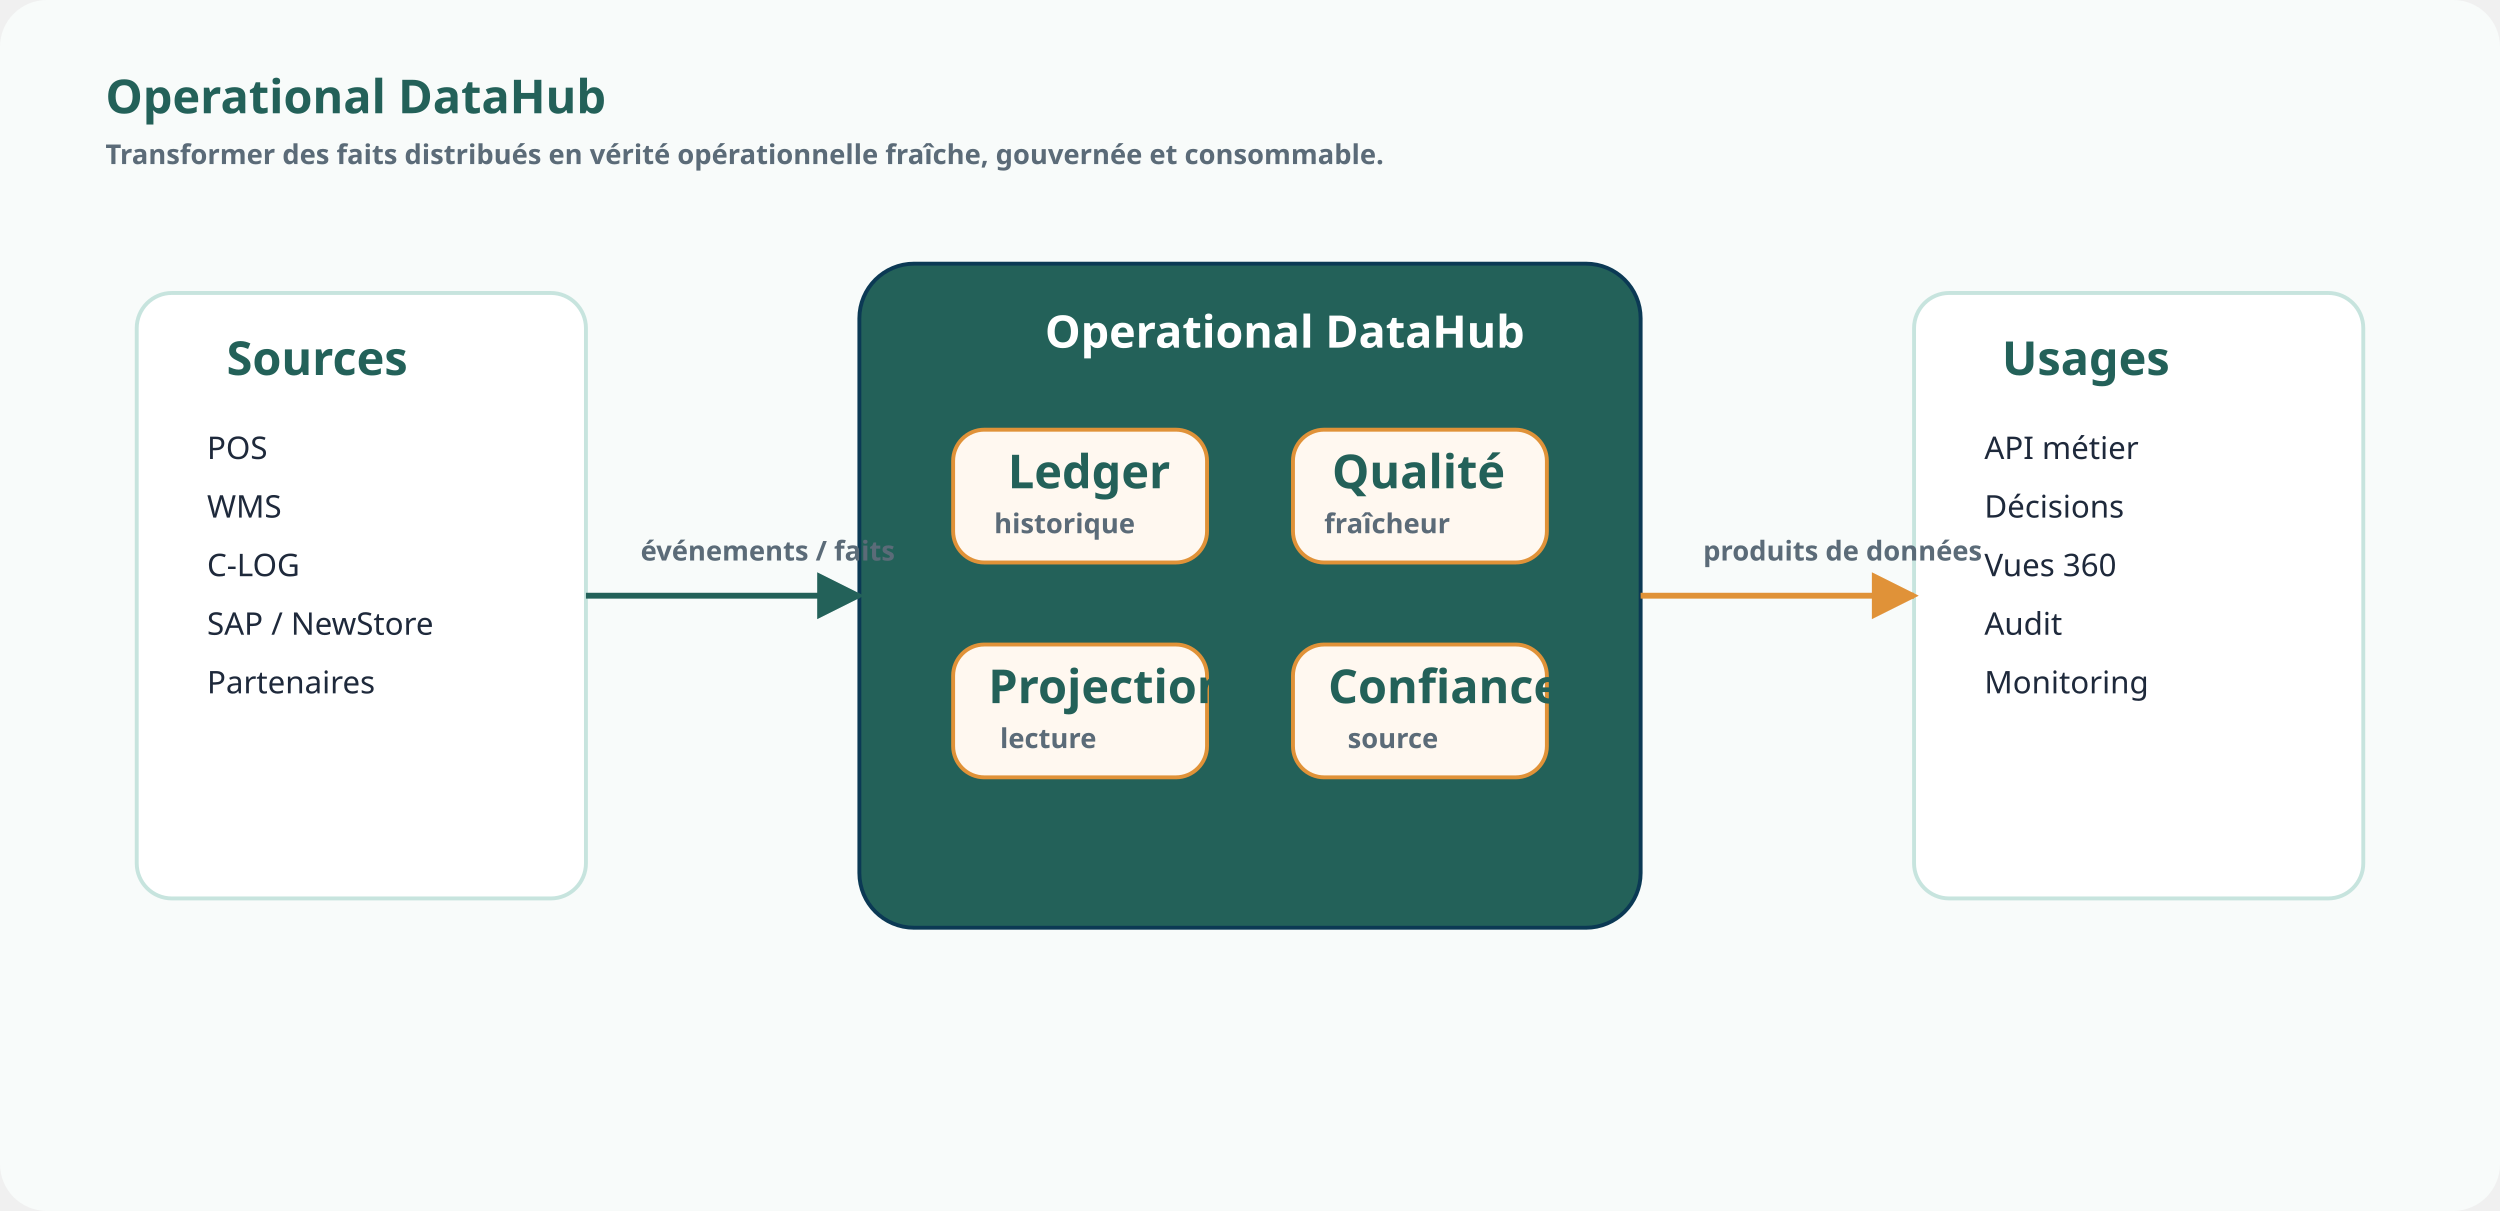
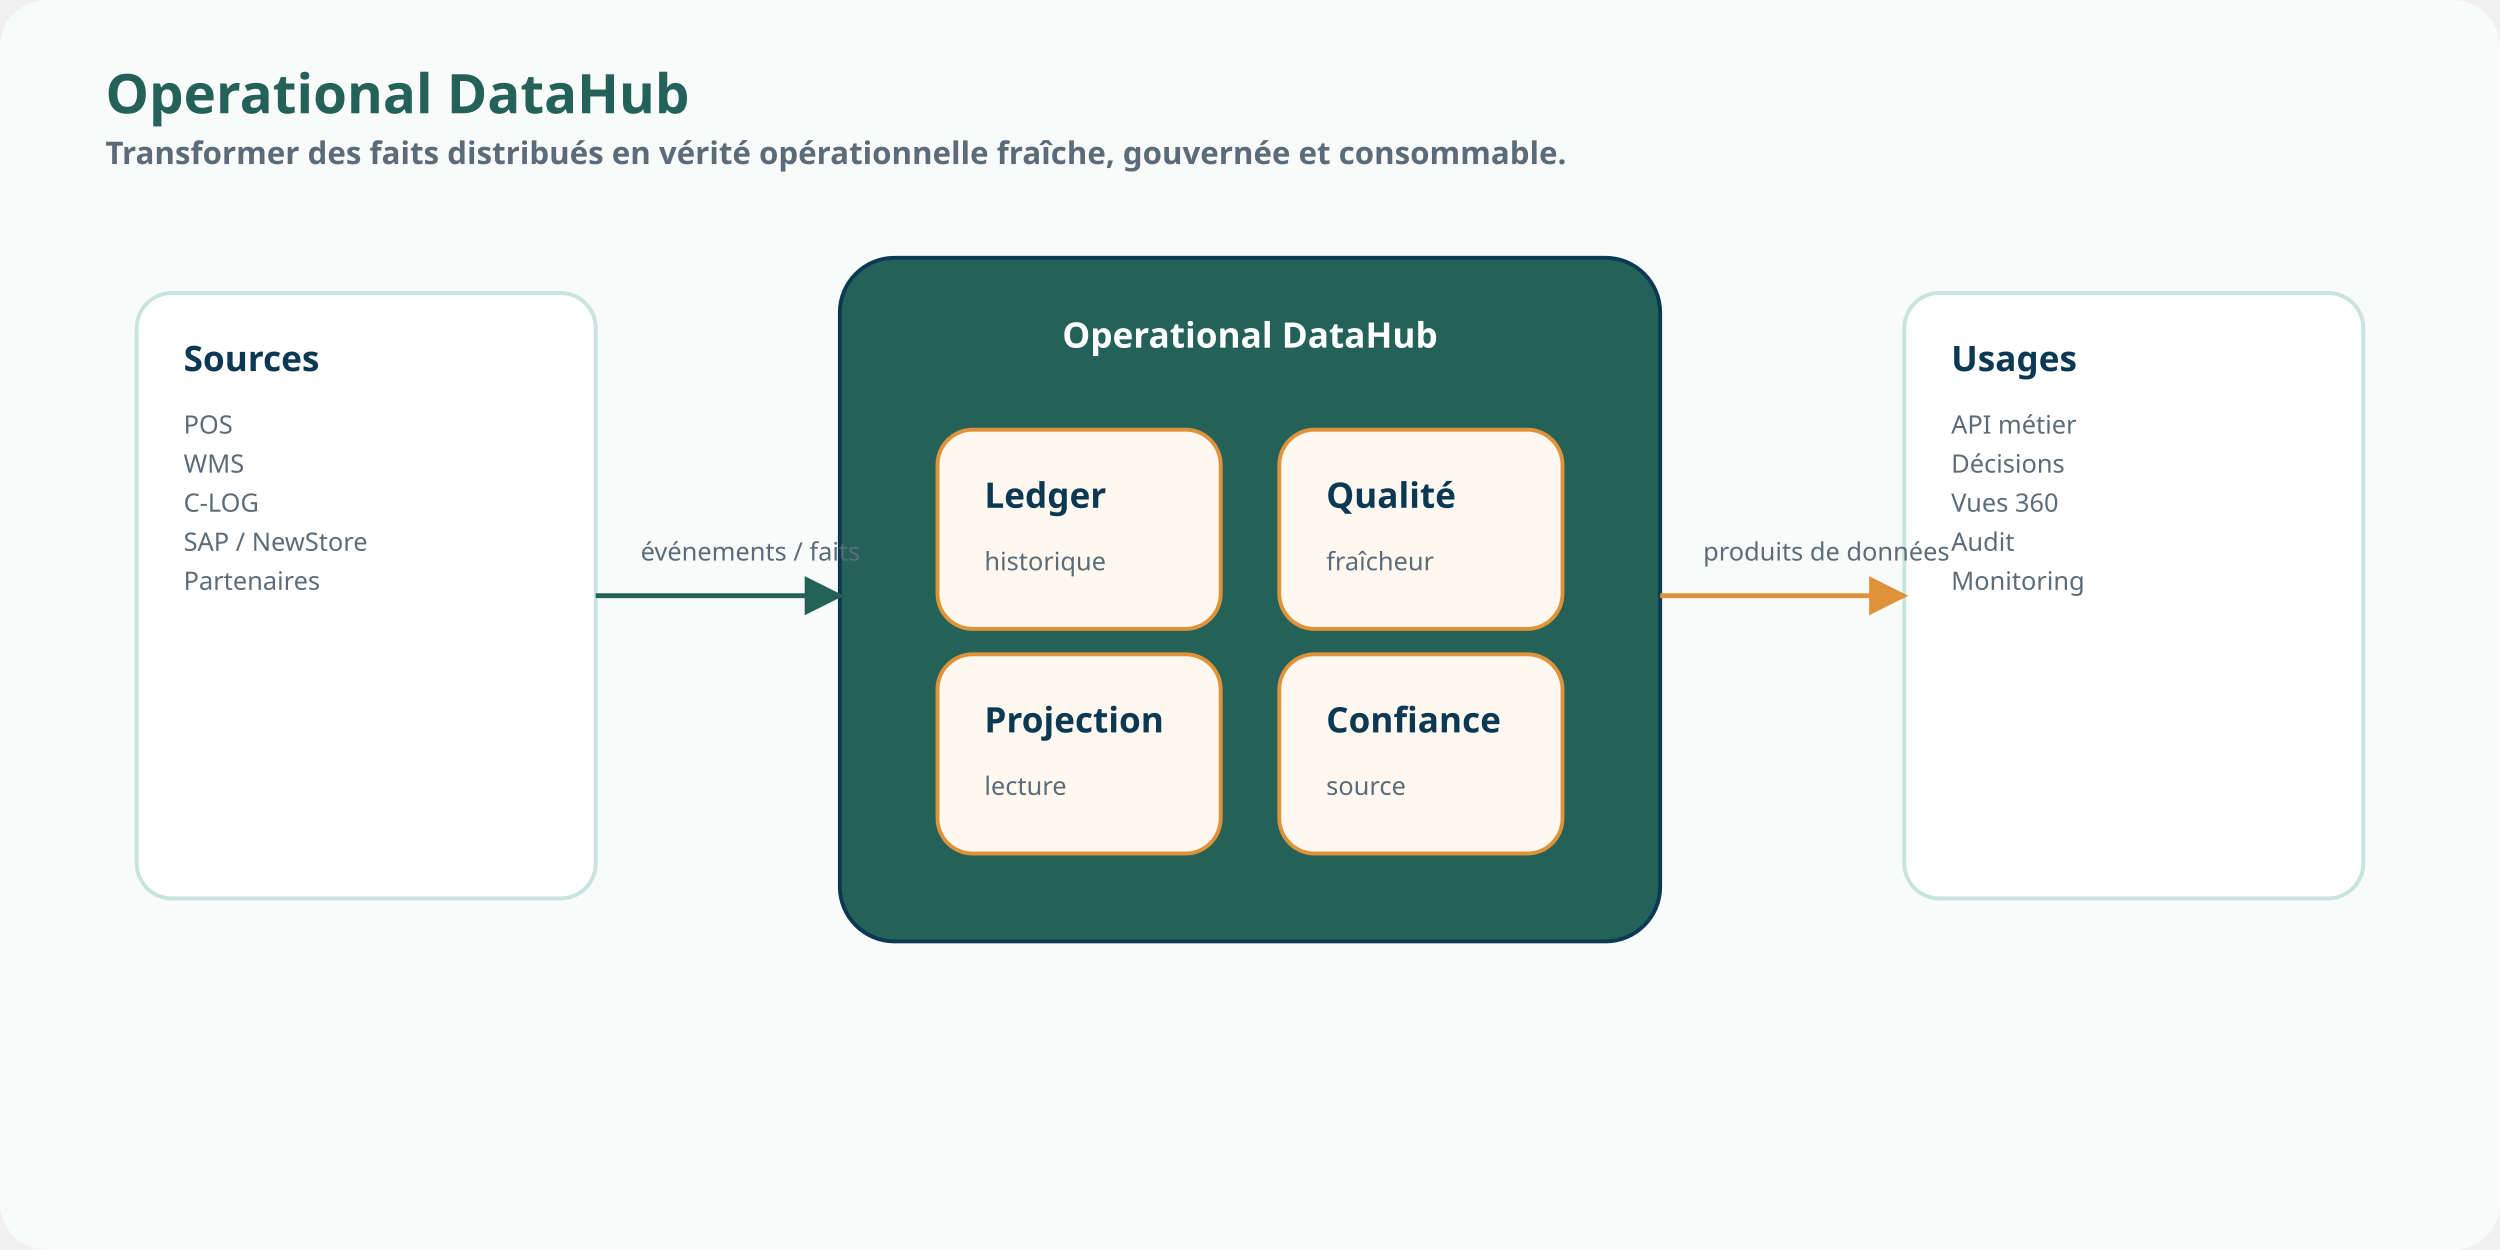
- <svg xmlns="http://www.w3.org/2000/svg" width="1280" height="620" viewBox="0 0 1280 620" role="img">
+ <svg xmlns="http://www.w3.org/2000/svg" width="1280" height="640" viewBox="0 0 1280 640" preserveAspectRatio="xMidYMid meet" role="img" aria-labelledby="title desc">
  <defs>
-     <style>.bg{fill:#f8fbfa}.box{fill:#fff;stroke:#c7e4de;stroke-width:2}.core{fill:#236159;stroke:#0b3954;stroke-width:2}.accent{fill:#fff8f0;stroke:#e09238;stroke-width:2}.h{font:700 24px Aptos,Calibri,sans-serif;fill:#236159}.hw{font:700 23px Aptos,Calibri,sans-serif;fill:#fff}.t{font:500 16px Aptos,Calibri,sans-serif;fill:#1e293b}.tw{font:500 15px Aptos,Calibri,sans-serif;fill:#eaf4f2}.s{font:600 14px Aptos,Calibri,sans-serif;fill:#5b6b78}.a{stroke:#236159;stroke-width:3;fill:none;marker-end:url(#m)}.aa{stroke:#e09238;stroke-width:3;fill:none;marker-end:url(#ma)}</style>
-     <marker id="m" viewBox="0 0 10 10" refX="9" refY="5" markerWidth="8" markerHeight="8" orient="auto">
-       <path d="M0,0 L10,5 L0,10z" fill="#236159" />
+     <style>
+       .bg{fill:#f8fbfa}.panel{fill:#fff;stroke:#c7e4de;stroke-width:2}.panelSoft{fill:#eaf4f2;stroke:#236159;stroke-width:2}.accent{fill:#fff8f0;stroke:#e09238;stroke-width:2}.amber{fill:#fff8f0;stroke:#e09238;stroke-width:2}.green{fill:#eaf4f2;stroke:#236159;stroke-width:2}.blue{fill:#edf6fb;stroke:#7fb2d4;stroke-width:2}.purple{fill:#f4f0fb;stroke:#a98bd3;stroke-width:2}.grey{fill:#f4f6f8;stroke:#cbd5e1;stroke-width:2}.red{fill:#fff0ef;stroke:#d98b7d;stroke-width:2}.core{fill:#236159;stroke:#0b3954;stroke-width:2}.dark{fill:#0b3954;stroke:#052437;stroke-width:2}.title{font:700 28px Aptos,Calibri,Segoe UI,sans-serif;fill:#236159}.subtitle{font:600 16px Aptos,Calibri,Segoe UI,sans-serif;fill:#5b6b78}.h{font:700 18px Aptos,Calibri,Segoe UI,sans-serif;fill:#0b3954}.hWhite{font:700 18px Aptos,Calibri,Segoe UI,sans-serif;fill:#fff}.txt{font:500 15px Aptos,Calibri,Segoe UI,sans-serif;fill:#1e293b}.small{font:500 13px Aptos,Calibri,Segoe UI,sans-serif;fill:#5b6b78}.smallWhite{font:500 13px Aptos,Calibri,Segoe UI,sans-serif;fill:#eaf4f2}.pill{fill:#eaf4f2;stroke:#c7e4de;stroke-width:1.5}.pillAccent{fill:#fff8f0;stroke:#e09238;stroke-width:1.5}.pillText{font:700 12px Aptos,Calibri,Segoe UI,sans-serif;fill:#0b3954}.pillAccentText{font:700 12px Aptos,Calibri,Segoe UI,sans-serif;fill:#8a4f0f}.arrow{stroke:#236159;stroke-width:2.5;fill:none;marker-end:url(#arrow)}.arrowAccent{stroke:#e09238;stroke-width:2.5;fill:none;marker-end:url(#arrowAccent)}.arrowSoft{stroke:#8aa7a1;stroke-width:2;fill:none;stroke-dasharray:6 6;marker-end:url(#arrow)}.dash{stroke-dasharray:6 6}.label{font:700 12px Aptos,Calibri,Segoe UI,sans-serif;fill:#236159}.labelAccent{font:700 12px Aptos,Calibri,Segoe UI,sans-serif;fill:#8a4f0f}.num{font:800 20px Aptos,Calibri,Segoe UI,sans-serif;fill:#e09238}
+     </style>
+     <marker id="arrow" viewBox="0 0 10 10" refX="9" refY="5" markerWidth="8" markerHeight="8" orient="auto-start-reverse">
+       <path d="M0,0 L10,5 L0,10 z" fill="#236159" />
    </marker>
-     <marker id="ma" viewBox="0 0 10 10" refX="9" refY="5" markerWidth="8" markerHeight="8" orient="auto">
-       <path d="M0,0 L10,5 L0,10z" fill="#e09238" />
+     <marker id="arrowAccent" viewBox="0 0 10 10" refX="9" refY="5" markerWidth="8" markerHeight="8" orient="auto-start-reverse">
+       <path d="M0,0 L10,5 L0,10 z" fill="#e09238" />
    </marker>
  </defs>
-   <rect class="bg" width="1280" height="620" rx="24" />
-   <text class="h" x="54" y="58">Operational DataHub</text>
-   <text class="s" x="54" y="84">Transformer des faits distribués en vérité opérationnelle fraîche, gouvernée et consommable.</text>
-   <rect class="box" x="70" y="150" width="230" height="310" rx="18" />
-   <text class="h" x="116" y="192">Sources</text>
-   <text class="t" x="106" y="235">POS</text>
-   <text class="t" x="106" y="265">WMS</text>
-   <text class="t" x="106" y="295">C-LOG</text>
-   <text class="t" x="106" y="325">SAP / NewStore</text>
-   <text class="t" x="106" y="355">Partenaires</text>
-   <rect class="core" x="440" y="135" width="400" height="340" rx="28" />
-   <text class="hw" x="535" y="178">Operational DataHub</text>
-   <rect class="accent" x="488" y="220" width="130" height="68" rx="16" />
-   <text class="h" x="516" y="250">Ledger</text>
-   <text class="s" x="509" y="273">historique</text>
-   <rect class="accent" x="662" y="220" width="130" height="68" rx="16" />
-   <text class="h" x="682" y="250">Qualité</text>
-   <text class="s" x="678" y="273">fraîcheur</text>
-   <rect class="accent" x="488" y="330" width="130" height="68" rx="16" />
-   <text class="h" x="506" y="360">Projection</text>
-   <text class="s" x="512" y="383">lecture</text>
-   <rect class="accent" x="662" y="330" width="130" height="68" rx="16" />
-   <text class="h" x="680" y="360">Confiance</text>
-   <text class="s" x="690" y="383">source</text>
-   <rect class="box" x="980" y="150" width="230" height="310" rx="18" />
-   <text class="h" x="1025" y="192">Usages</text>
-   <text class="t" x="1016" y="235">API métier</text>
-   <text class="t" x="1016" y="265">Décisions</text>
-   <text class="t" x="1016" y="295">Vues 360</text>
-   <text class="t" x="1016" y="325">Audit</text>
-   <text class="t" x="1016" y="355">Monitoring</text>
-   <path class="a" d="M300 305 L440 305" />
-   <text class="s" x="328" y="287">événements / faits</text>
-   <path class="aa" d="M840 305 L980 305" />
-   <text class="s" x="872" y="287">produits de données</text>
+   <rect class="bg" x="0" y="0" width="1280" height="640" rx="24" />
+   <text class="title" x="54" y="58">Operational DataHub</text>
+   <text class="subtitle" x="54" y="84">Transformer des faits distribués en vérité opérationnelle fraîche, gouvernée et consommable.</text>
+   <rect class="panel" x="70" y="150" width="235" height="310" rx="18" />
+   <text class="h" x="94" y="190">Sources</text>
+   <text class="small" x="94" y="222">POS</text>
+   <text class="small" x="94" y="242">WMS</text>
+   <text class="small" x="94" y="262">C-LOG</text>
+   <text class="small" x="94" y="282">SAP / NewStore</text>
+   <text class="small" x="94" y="302">Partenaires</text>
+   <rect class="panel" x="975" y="150" width="235" height="310" rx="18" />
+   <text class="h" x="999" y="190">Usages</text>
+   <text class="small" x="999" y="222">API métier</text>
+   <text class="small" x="999" y="242">Décisions</text>
+   <text class="small" x="999" y="262">Vues 360</text>
+   <text class="small" x="999" y="282">Audit</text>
+   <text class="small" x="999" y="302">Monitoring</text>
+   <rect class="core" x="430" y="132" width="420" height="350" rx="28" />
+   <text class="hWhite" x="640" y="178" text-anchor="middle">Operational DataHub</text>
+   <rect class="accent" x="480" y="220" width="145" height="102" rx="18" />
+   <text class="h" x="504" y="260">Ledger</text>
+   <text class="small" x="504" y="292">historique</text>
+   <rect class="accent" x="655" y="220" width="145" height="102" rx="18" />
+   <text class="h" x="679" y="260">Qualité</text>
+   <text class="small" x="679" y="292">fraîcheur</text>
+   <rect class="accent" x="480" y="335" width="145" height="102" rx="18" />
+   <text class="h" x="504" y="375">Projection</text>
+   <text class="small" x="504" y="407">lecture</text>
+   <rect class="accent" x="655" y="335" width="145" height="102" rx="18" />
+   <text class="h" x="679" y="375">Confiance</text>
+   <text class="small" x="679" y="407">source</text>
+   <path class="arrow" d="M305 305 L430 305" />
+   <text class="small" x="328" y="287">événements / faits</text>
+   <path class="arrowAccent" d="M850 305 L975 305" />
+   <text class="small" x="872" y="287">produits de données</text>
</svg>
